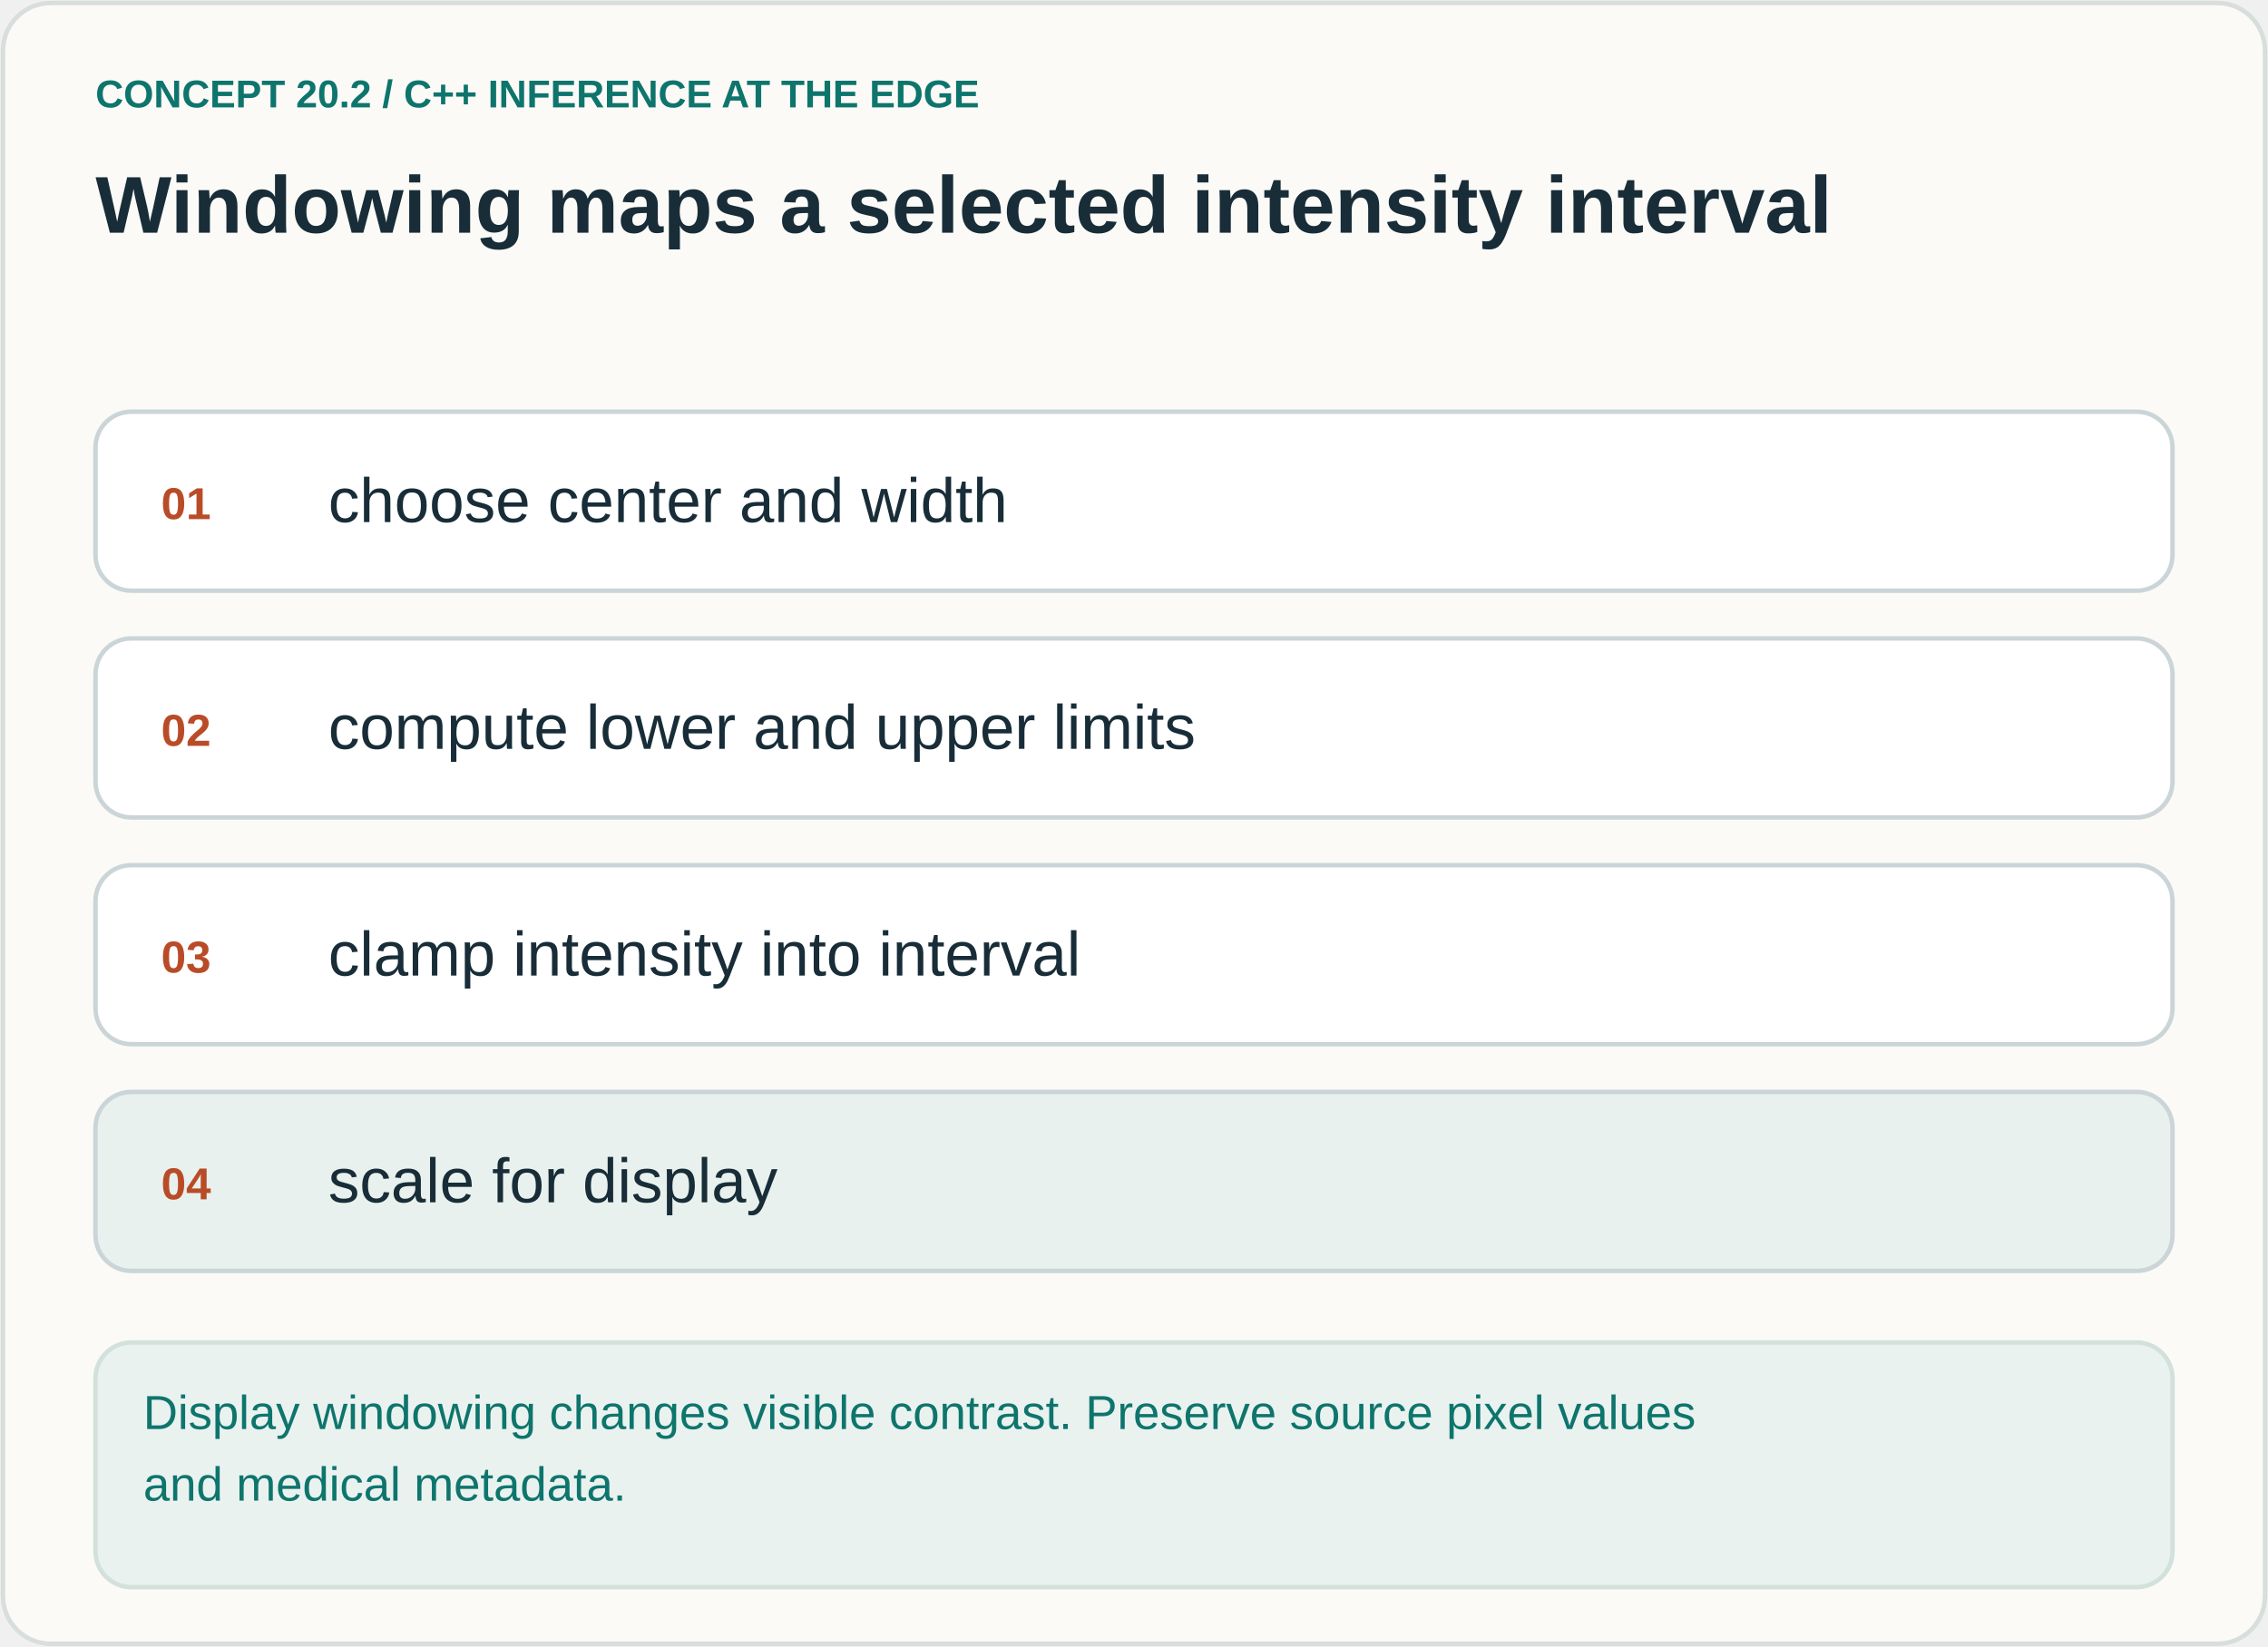
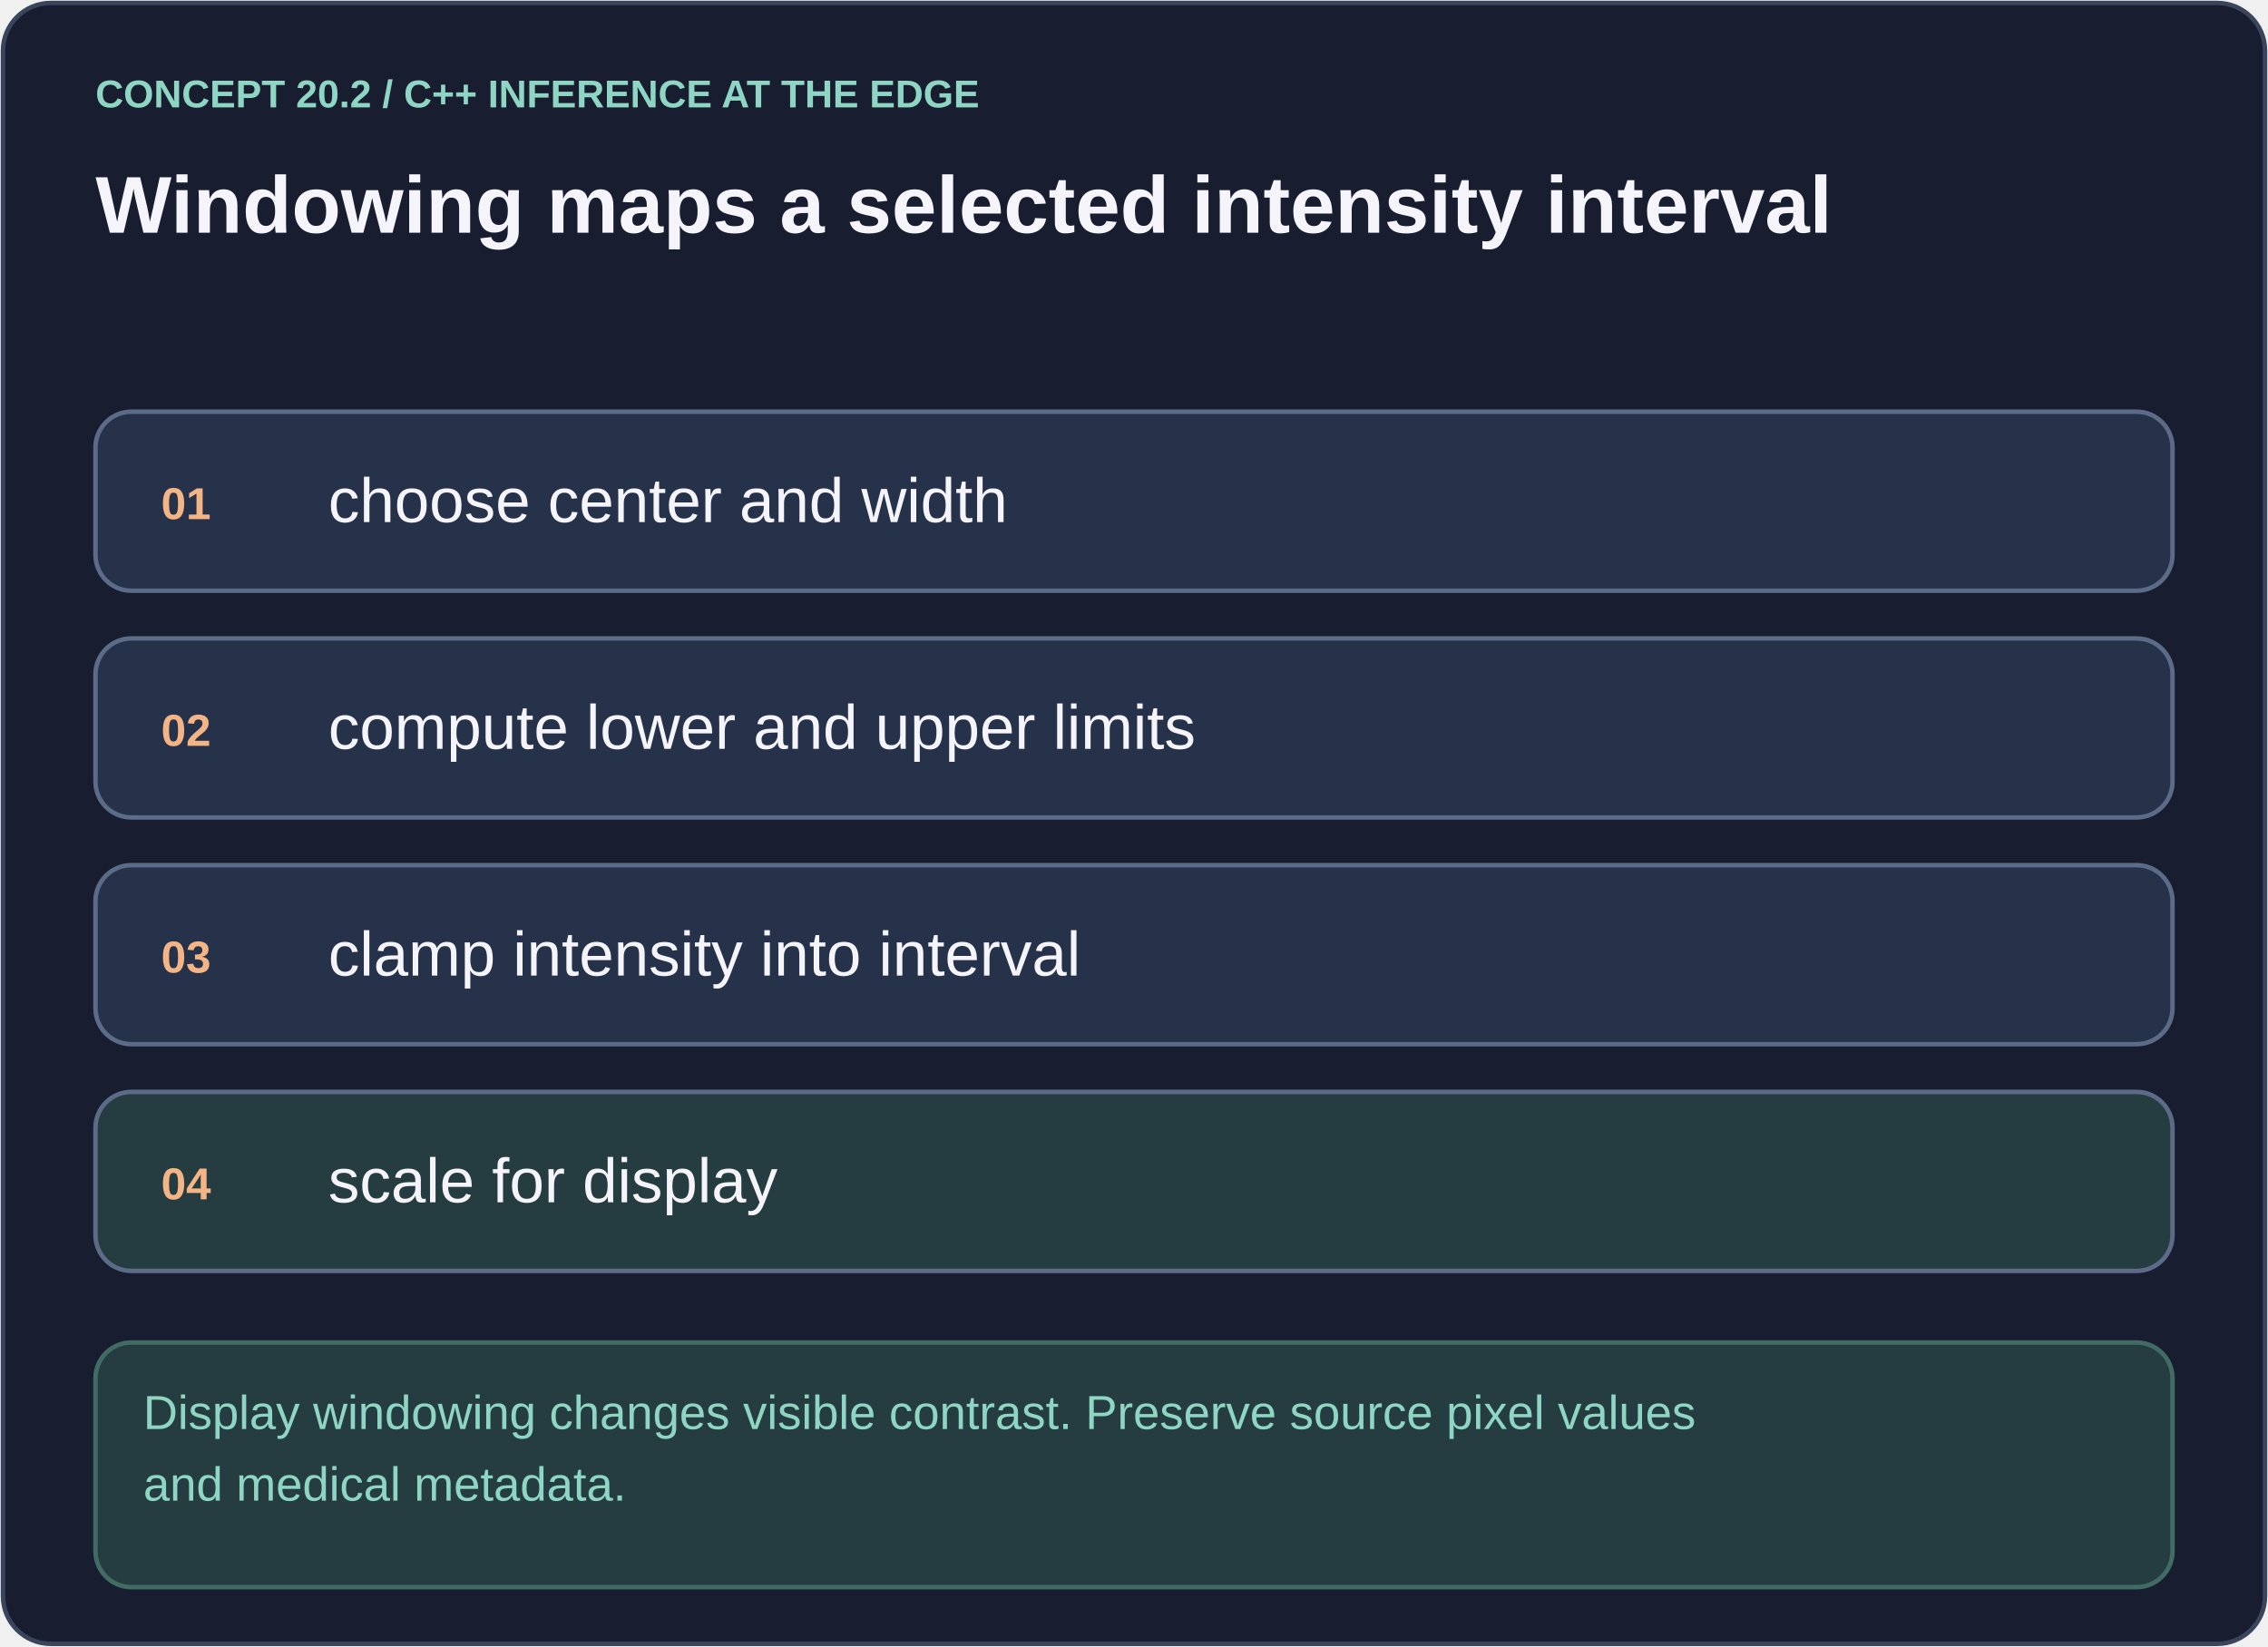
<svg xmlns="http://www.w3.org/2000/svg" width="760" height="552" viewBox="0 0 760 552" role="img" aria-labelledby="title desc">
  <defs>
    <marker id="arrow" viewBox="0 0 10 10" refX="9" refY="5" markerWidth="6" markerHeight="6" orient="auto-start-reverse">
      <path d="M0 0 L10 5 L0 10 Z" fill="#738993" />
    </marker>
  </defs>
  <g font-family="Arial, Helvetica, sans-serif">
-     <rect x="1" y="1" width="758" height="550" rx="16" fill="#fbfaf7" stroke="#d8dedb" stroke-width="1.5" />
-     <text x="32" y="36" font-size="13" fill="#0e756d" font-weight="700" text-anchor="start">CONCEPT 20.2  /  C++ INFERENCE AT THE EDGE</text>
-     <text x="32" y="78" font-size="27" fill="#182d38" font-weight="600" text-anchor="start">Windowing maps a selected intensity interval</text>
-     <rect x="32" y="138" width="696" height="60" rx="12" fill="#fff" stroke="#cbd5d8" stroke-width="1.5" />
-     <text x="54" y="174" font-size="15" fill="#b94c27" font-weight="700" text-anchor="start">01</text>
-     <text x="110" y="175" font-size="21" fill="#182d38" font-weight="400" text-anchor="start">choose center and width</text>
-     <rect x="32" y="214" width="696" height="60" rx="12" fill="#fff" stroke="#cbd5d8" stroke-width="1.5" />
-     <text x="54" y="250" font-size="15" fill="#b94c27" font-weight="700" text-anchor="start">02</text>
-     <text x="110" y="251" font-size="21" fill="#182d38" font-weight="400" text-anchor="start">compute lower and upper limits</text>
-     <rect x="32" y="290" width="696" height="60" rx="12" fill="#fff" stroke="#cbd5d8" stroke-width="1.5" />
-     <text x="54" y="326" font-size="15" fill="#b94c27" font-weight="700" text-anchor="start">03</text>
-     <text x="110" y="327" font-size="21" fill="#182d38" font-weight="400" text-anchor="start">clamp intensity into interval</text>
-     <rect x="32" y="366" width="696" height="60" rx="12" fill="#e8f1ed" stroke="#cbd5d8" stroke-width="1.5" />
-     <text x="54" y="402" font-size="15" fill="#b94c27" font-weight="700" text-anchor="start">04</text>
-     <text x="110" y="403" font-size="21" fill="#182d38" font-weight="400" text-anchor="start">scale for display</text>
-     <rect x="32" y="450" width="696" height="82" rx="12" fill="#eaf2ef" stroke="#d2e1db" stroke-width="1.5" />
-     <text x="48" y="479" font-size="16" fill="#0e756d" font-weight="400" text-anchor="start">Display windowing changes visible contrast. Preserve source pixel values</text>
-     <text x="48" y="503" font-size="16" fill="#0e756d" font-weight="400" text-anchor="start">and medical metadata.</text>
+     <rect x="1" y="1" width="758" height="550" rx="16" fill="#181e30" stroke="#3a455c" stroke-width="1.5" />
+     <text x="32" y="36" font-size="13" fill="#8ed5c4" font-weight="700" text-anchor="start">CONCEPT 20.2  /  C++ INFERENCE AT THE EDGE</text>
+     <text x="32" y="78" font-size="27" fill="#f5f4fa" font-weight="600" text-anchor="start">Windowing maps a selected intensity interval</text>
+     <rect x="32" y="138" width="696" height="60" rx="12" fill="#26324a" stroke="#5c6c88" stroke-width="1.5" />
+     <text x="54" y="174" font-size="15" fill="#f3b486" font-weight="700" text-anchor="start">01</text>
+     <text x="110" y="175" font-size="21" fill="#f5f4fa" font-weight="400" text-anchor="start">choose center and width</text>
+     <rect x="32" y="214" width="696" height="60" rx="12" fill="#26324a" stroke="#5c6c88" stroke-width="1.5" />
+     <text x="54" y="250" font-size="15" fill="#f3b486" font-weight="700" text-anchor="start">02</text>
+     <text x="110" y="251" font-size="21" fill="#f5f4fa" font-weight="400" text-anchor="start">compute lower and upper limits</text>
+     <rect x="32" y="290" width="696" height="60" rx="12" fill="#26324a" stroke="#5c6c88" stroke-width="1.5" />
+     <text x="54" y="326" font-size="15" fill="#f3b486" font-weight="700" text-anchor="start">03</text>
+     <text x="110" y="327" font-size="21" fill="#f5f4fa" font-weight="400" text-anchor="start">clamp intensity into interval</text>
+     <rect x="32" y="366" width="696" height="60" rx="12" fill="#253d40" stroke="#5c6c88" stroke-width="1.5" />
+     <text x="54" y="402" font-size="15" fill="#f3b486" font-weight="700" text-anchor="start">04</text>
+     <text x="110" y="403" font-size="21" fill="#f5f4fa" font-weight="400" text-anchor="start">scale for display</text>
+     <rect x="32" y="450" width="696" height="82" rx="12" fill="#253d40" stroke="#426b66" stroke-width="1.5" />
+     <text x="48" y="479" font-size="16" fill="#8ed5c4" font-weight="400" text-anchor="start">Display windowing changes visible contrast. Preserve source pixel values</text>
+     <text x="48" y="503" font-size="16" fill="#8ed5c4" font-weight="400" text-anchor="start">and medical metadata.</text>
  </g>
</svg>
